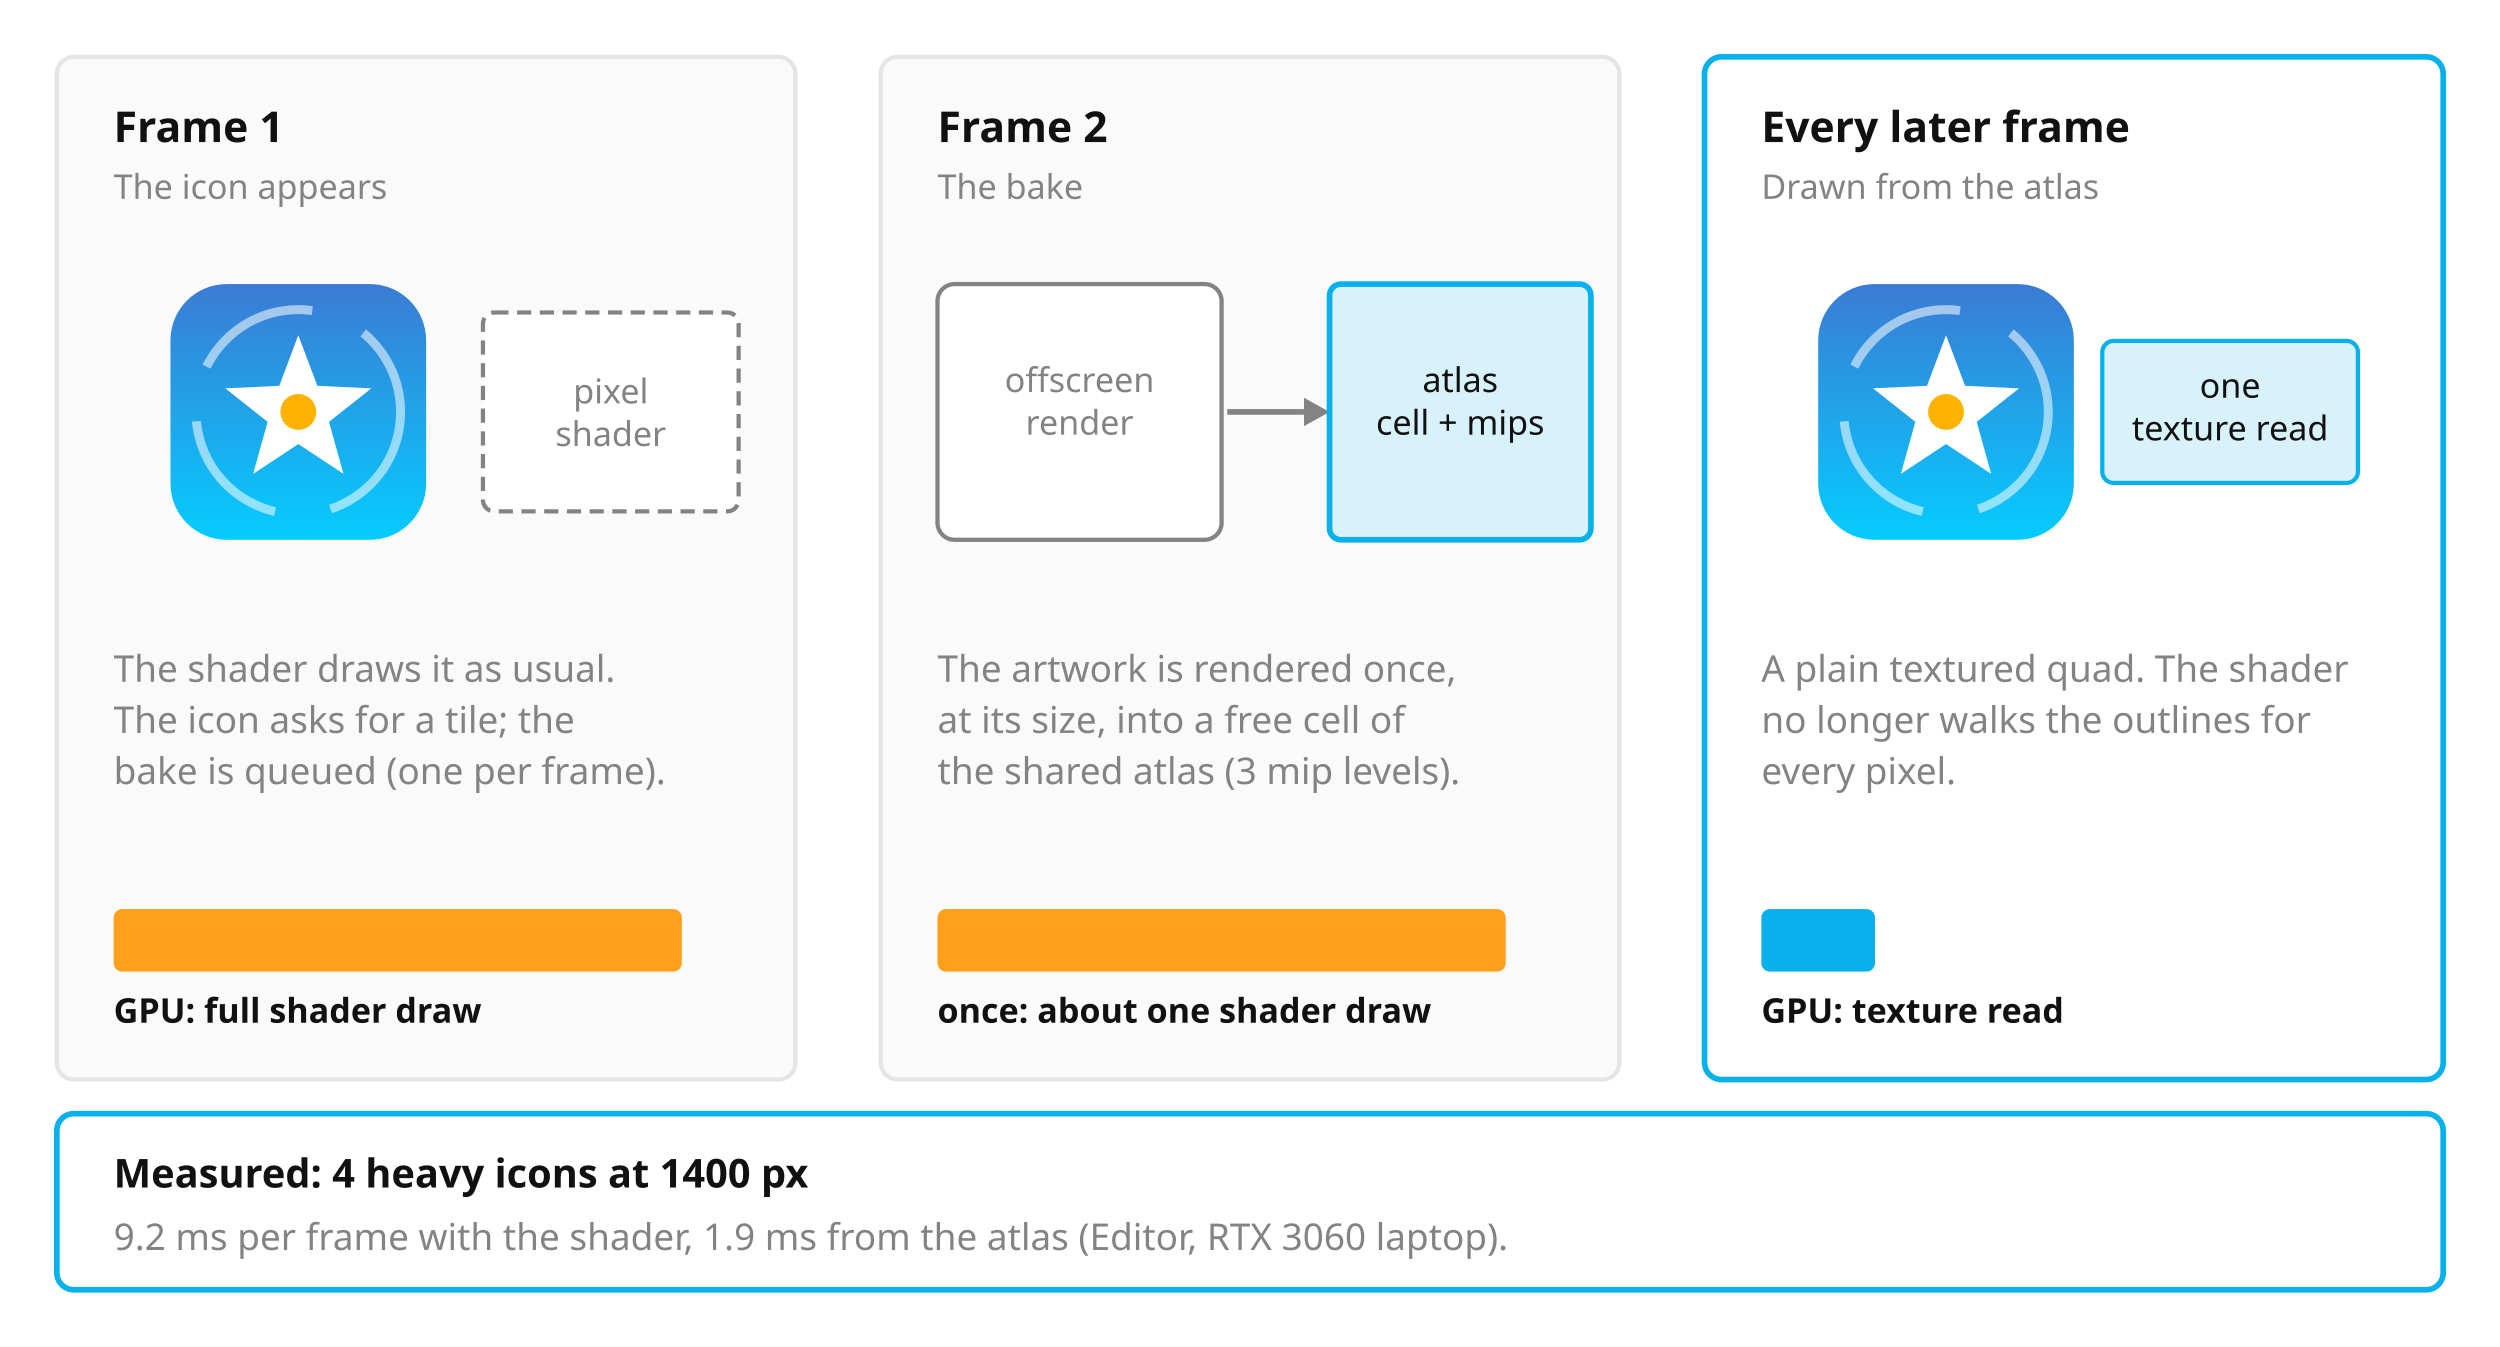
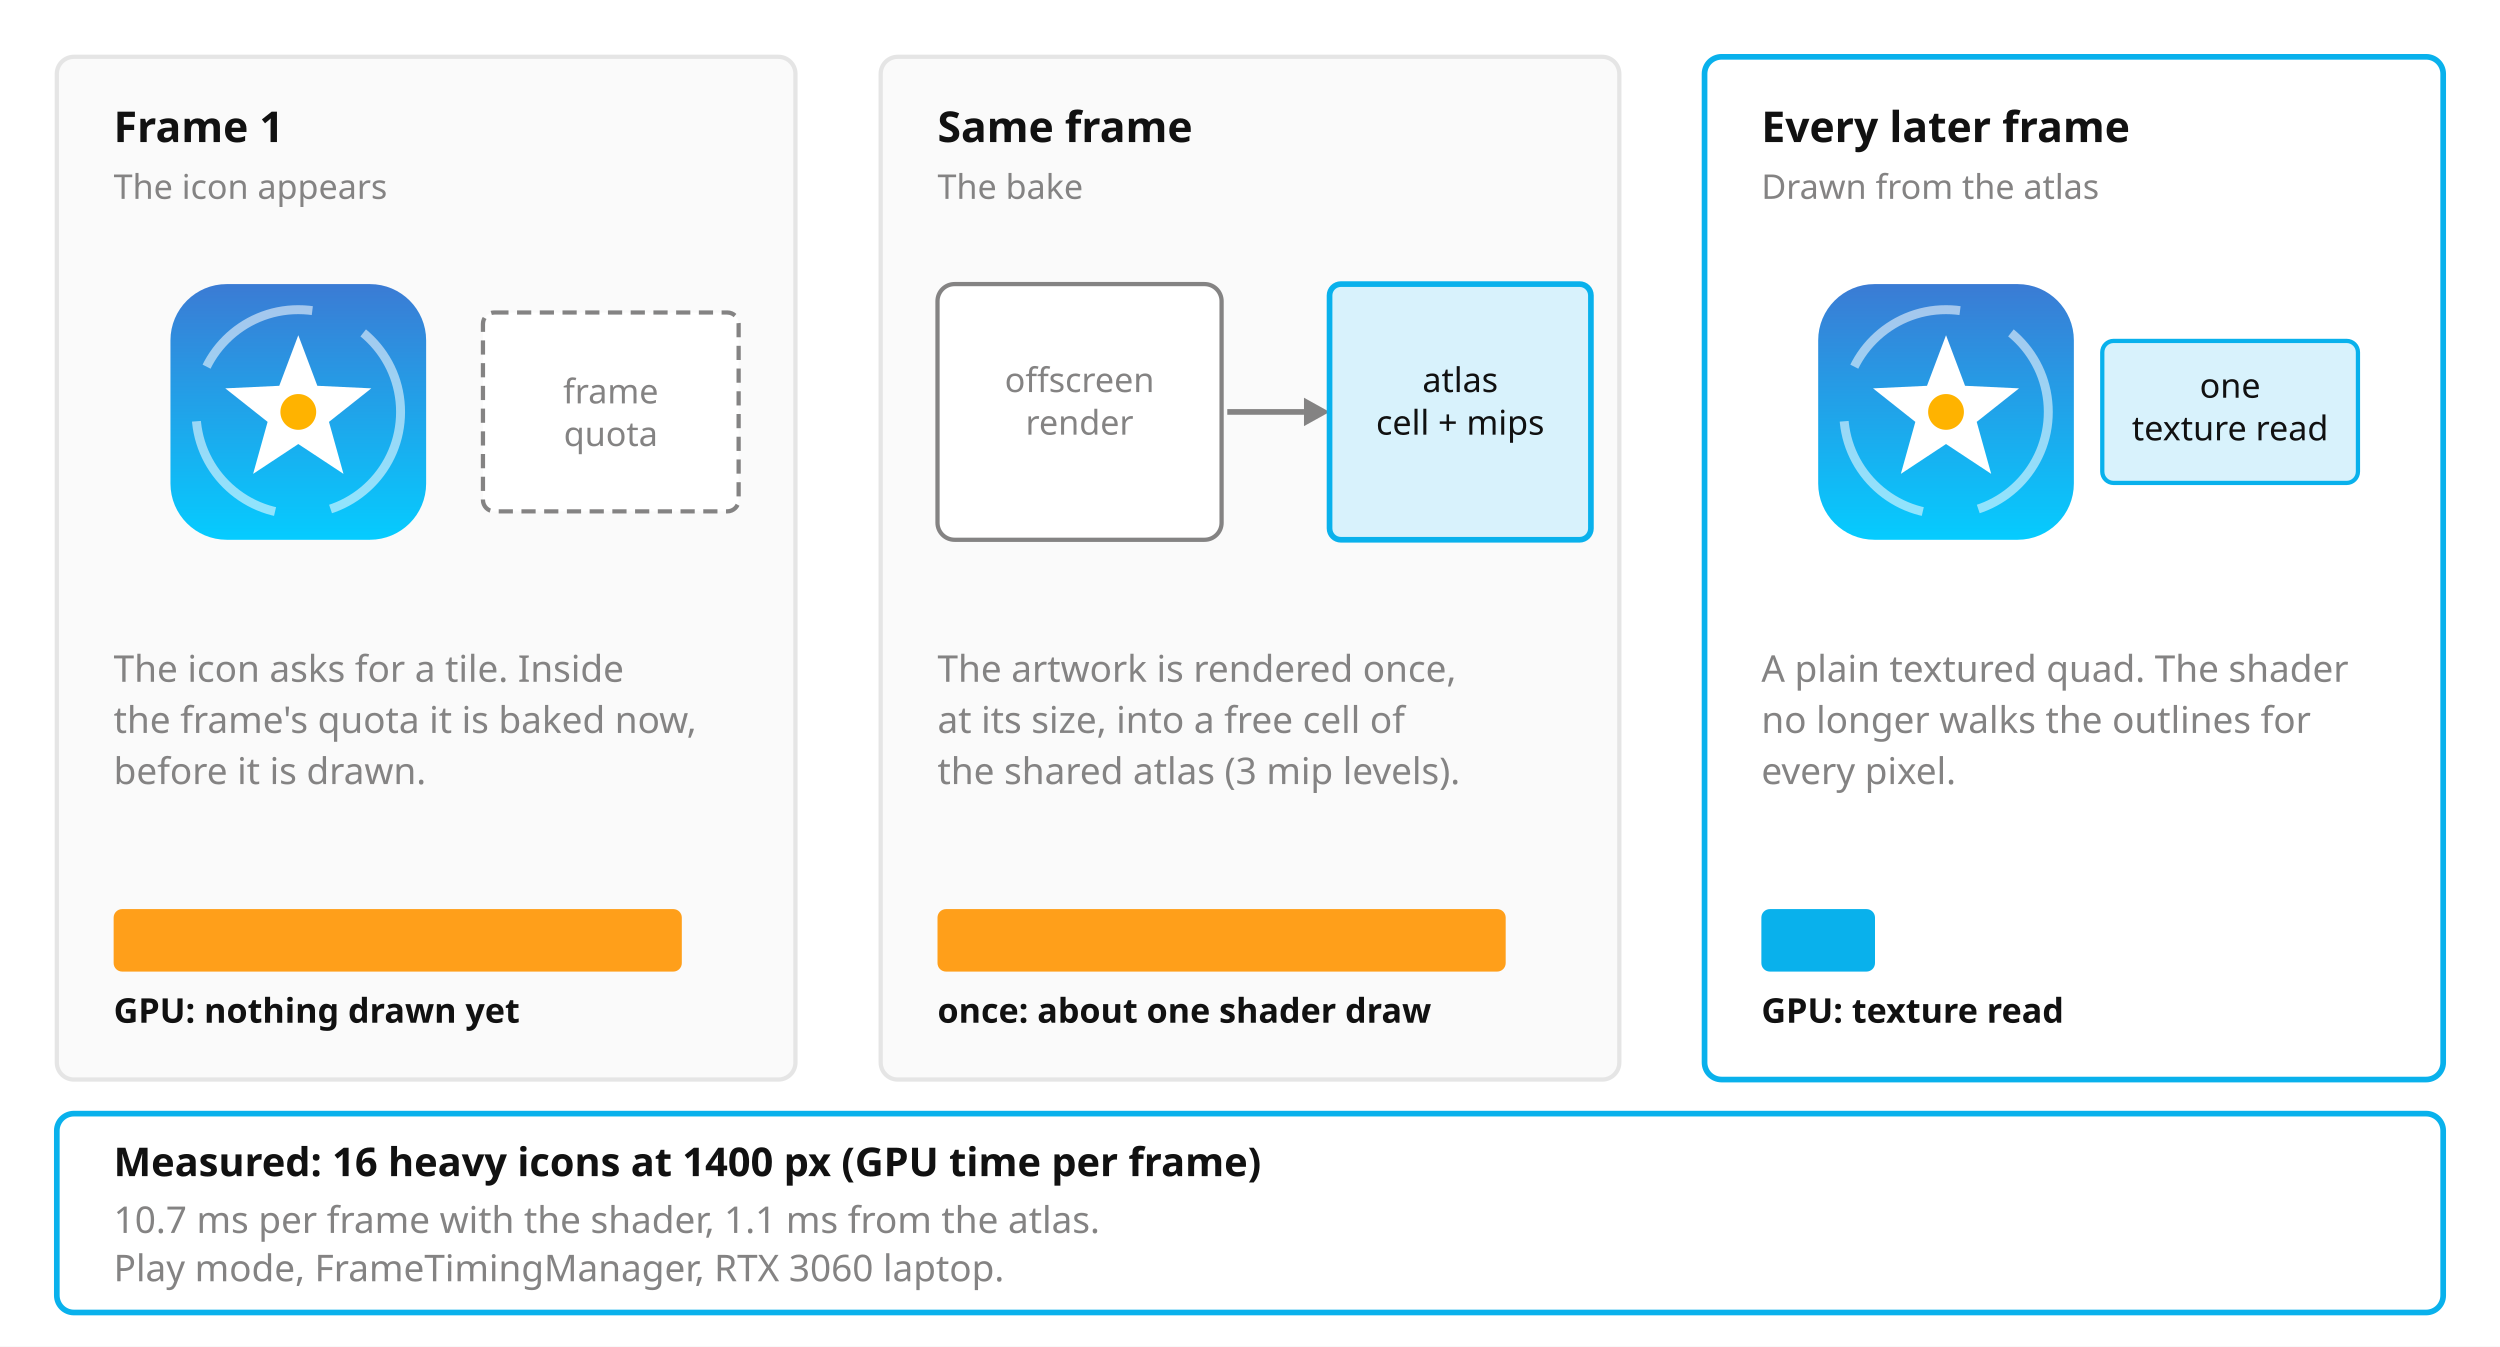
<svg xmlns="http://www.w3.org/2000/svg" viewBox="0 0 880 474" width="880" height="474" font-family="Noto Sans, Segoe UI, Arial, sans-serif">
  <defs>
    <linearGradient id="g" x1="0" y1="0" x2="0" y2="1">
      <stop offset="0" stop-color="#3b7bd4" />
      <stop offset="1" stop-color="#05ccff" />
    </linearGradient>
  </defs>
  <rect width="880" height="474" fill="#ffffff" />
  <rect x="20" y="20" width="260" height="360" rx="6" fill="#fafafa" stroke="#e5e5e5" stroke-width="1.5" />
  <text x="40" y="50" font-size="15" fill="#111111" font-weight="700" text-anchor="start">Frame 1</text>
  <text x="40" y="70" font-size="12" fill="#848383" font-weight="400" text-anchor="start">The icon appears</text>
  <rect x="310" y="20" width="260" height="360" rx="6" fill="#fafafa" stroke="#e5e5e5" stroke-width="1.5" />
-   <text x="330" y="50" font-size="15" fill="#111111" font-weight="700" text-anchor="start">Frame 2</text>
+   <text x="330" y="50" font-size="15" fill="#111111" font-weight="700" text-anchor="start">Same frame</text>
  <text x="330" y="70" font-size="12" fill="#848383" font-weight="400" text-anchor="start">The bake</text>
  <rect x="600" y="20" width="260" height="360" rx="6" fill="#ffffff" stroke="#09b1ec" stroke-width="2" />
  <text x="620" y="50" font-size="15" fill="#111111" font-weight="700" text-anchor="start">Every later frame</text>
  <text x="620" y="70" font-size="12" fill="#848383" font-weight="400" text-anchor="start">Drawn from the atlas</text>
  <rect x="60" y="100" width="90" height="90" rx="19.8" fill="url(#g)" />
  <circle cx="105.0" cy="145.0" r="36.0" fill="none" stroke="#ffffff" stroke-opacity=".55" stroke-width="3.15" stroke-dasharray="45.0 19.8" />
  <polygon points="105.0,118.0 111.7,135.8 130.7,136.7 115.8,148.5 120.9,166.8 105.0,156.3 89.1,166.8 94.2,148.5 79.3,136.7 98.3,135.8" fill="#ffffff" />
  <circle cx="105.0" cy="145.0" r="6.3" fill="#ffb300" />
  <rect x="170" y="110" width="90" height="70" fill="#fff" stroke="#848383" stroke-width="1.5" stroke-dasharray="5 3" rx="4" />
-   <text x="215" y="142" font-size="12" fill="#848383" font-weight="400" text-anchor="middle">pixel</text>
-   <text x="215" y="157" font-size="12" fill="#848383" font-weight="400" text-anchor="middle">shader</text>
-   <text x="40" y="240" font-size="13" fill="#848383" font-weight="400" text-anchor="start">The shader draws it as usual.</text>
-   <text x="40" y="258" font-size="13" fill="#848383" font-weight="400" text-anchor="start">The icon asks for a tile; the</text>
-   <text x="40" y="276" font-size="13" fill="#848383" font-weight="400" text-anchor="start">bake is queued (one per frame).</text>
+   <text x="215" y="142" font-size="12" fill="#848383" font-weight="400" text-anchor="middle">frame</text>
+   <text x="215" y="157" font-size="12" fill="#848383" font-weight="400" text-anchor="middle">quota</text>
+   <text x="40" y="240" font-size="13" fill="#848383" font-weight="400" text-anchor="start">The icon asks for a tile. Inside</text>
+   <text x="40" y="258" font-size="13" fill="#848383" font-weight="400" text-anchor="start">the frame's quota it is baked now,</text>
+   <text x="40" y="276" font-size="13" fill="#848383" font-weight="400" text-anchor="start">before it is drawn.</text>
  <rect x="40" y="320" width="200" height="22" fill="#ff9f1a" rx="3" />
-   <text x="40" y="360" font-size="12" fill="#111111" font-weight="700" text-anchor="start">GPU: full shader draw</text>
+   <text x="40" y="360" font-size="12" fill="#111111" font-weight="700" text-anchor="start">GPU: nothing drawn yet</text>
  <rect x="330" y="100" width="100" height="90" rx="6" fill="#ffffff" stroke="#848383" stroke-width="1.5" />
  <text x="380" y="138" font-size="12" fill="#848383" font-weight="400" text-anchor="middle">offscreen</text>
  <text x="380" y="153" font-size="12" fill="#848383" font-weight="400" text-anchor="middle">render</text>
  <line x1="432" y1="145" x2="459.0" y2="145.0" stroke="#848383" stroke-width="2" />
  <polygon points="468,145 459.0,140.0 459.0,150.0" fill="#848383" />
  <rect x="468" y="100" width="92" height="90" rx="4" fill="#d8f2fc" stroke="#09b1ec" stroke-width="2" />
  <text x="514" y="138" font-size="12" fill="#111111" font-weight="400" text-anchor="middle">atlas</text>
  <text x="514" y="153" font-size="12" fill="#111111" font-weight="400" text-anchor="middle">cell + mips</text>
  <text x="330" y="240" font-size="13" fill="#848383" font-weight="400" text-anchor="start">The artwork is rendered once,</text>
  <text x="330" y="258" font-size="13" fill="#848383" font-weight="400" text-anchor="start">at its size, into a free cell of</text>
  <text x="330" y="276" font-size="13" fill="#848383" font-weight="400" text-anchor="start">the shared atlas (3 mip levels).</text>
  <rect x="330" y="320" width="200" height="22" fill="#ff9f1a" rx="3" />
  <text x="330" y="360" font-size="12" fill="#111111" font-weight="700" text-anchor="start">once: about one shader draw</text>
  <rect x="640" y="100" width="90" height="90" rx="19.8" fill="url(#g)" />
  <circle cx="685.0" cy="145.0" r="36.0" fill="none" stroke="#ffffff" stroke-opacity=".55" stroke-width="3.15" stroke-dasharray="45.0 19.8" />
  <polygon points="685.0,118.0 691.7,135.8 710.7,136.7 695.8,148.5 700.9,166.8 685.0,156.3 669.1,166.8 674.2,148.5 659.3,136.7 678.3,135.8" fill="#ffffff" />
  <circle cx="685.0" cy="145.0" r="6.3" fill="#ffb300" />
  <rect x="740" y="120" width="90" height="50" fill="#d8f2fc" stroke="#09b1ec" stroke-width="1.5" rx="4" />
  <text x="785" y="140" font-size="12" fill="#111111" font-weight="400" text-anchor="middle">one</text>
  <text x="785" y="155" font-size="12" fill="#111111" font-weight="400" text-anchor="middle">texture read</text>
  <text x="620" y="240" font-size="13" fill="#848383" font-weight="400" text-anchor="start">A plain textured quad. The shader</text>
  <text x="620" y="258" font-size="13" fill="#848383" font-weight="400" text-anchor="start">no longer walks the outlines for</text>
  <text x="620" y="276" font-size="13" fill="#848383" font-weight="400" text-anchor="start">every pixel.</text>
  <rect x="620" y="320" width="40" height="22" fill="#09b1ec" rx="3" />
  <text x="620" y="360" font-size="12" fill="#111111" font-weight="700" text-anchor="start">GPU: texture read</text>
-   <rect x="20" y="392" width="840" height="62" rx="6" fill="#ffffff" stroke="#09b1ec" stroke-width="2" />
-   <text x="40" y="418" font-size="14" fill="#111111" font-weight="700" text-anchor="start">Measured: 4 heavy icons at 1400 px</text>
-   <text x="40" y="440" font-size="13" fill="#848383" font-weight="400" text-anchor="start">9.2 ms per frame with the shader, 1.9 ms from the atlas (Editor, RTX 3060 laptop).</text>
+   <rect x="20" y="392" width="840" height="70" rx="6" fill="#ffffff" stroke="#09b1ec" stroke-width="2" />
+   <text x="40" y="414" font-size="14" fill="#111111" font-weight="700" text-anchor="start">Measured: 16 heavy icons at 1400 px (GPU time per frame)</text>
+   <text x="40" y="434" font-size="13" fill="#848383" font-weight="400" text-anchor="start">10.7 ms per frame with the shader, 1.1 ms from the atlas.</text>
+   <text x="40" y="451" font-size="13" fill="#848383" font-weight="400" text-anchor="start">Play mode, FrameTimingManager, RTX 3060 laptop.</text>
</svg>
